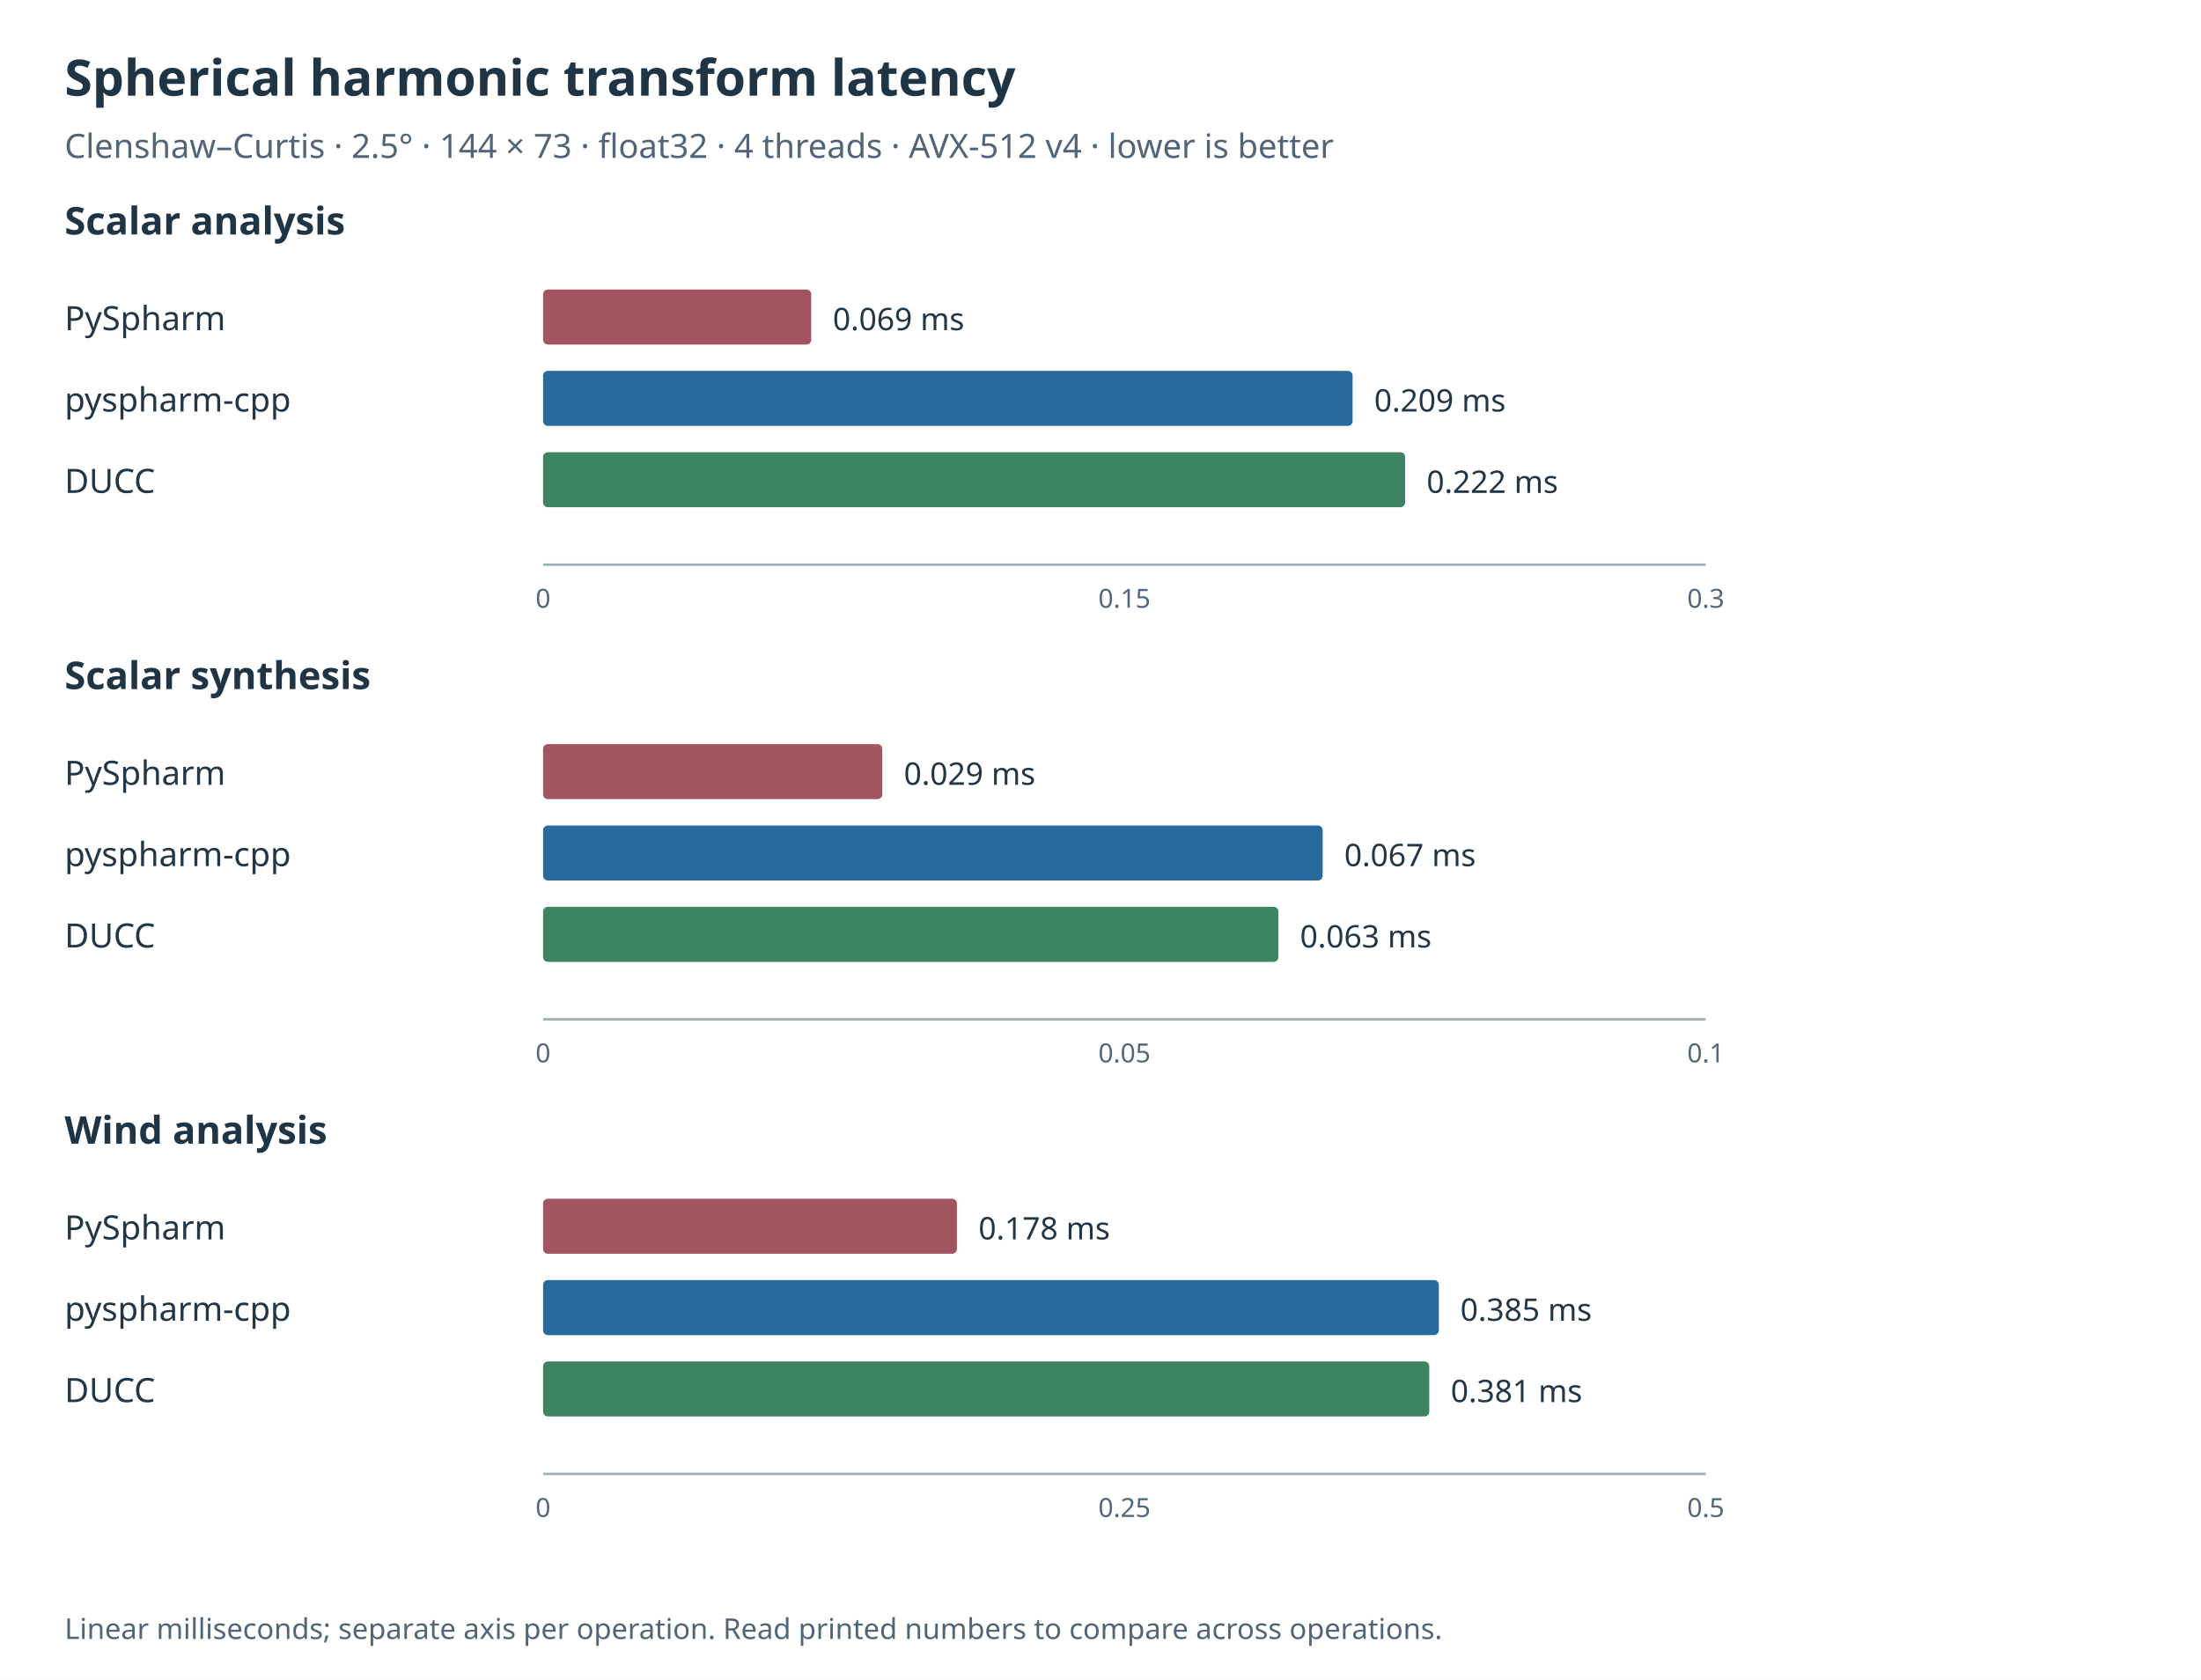
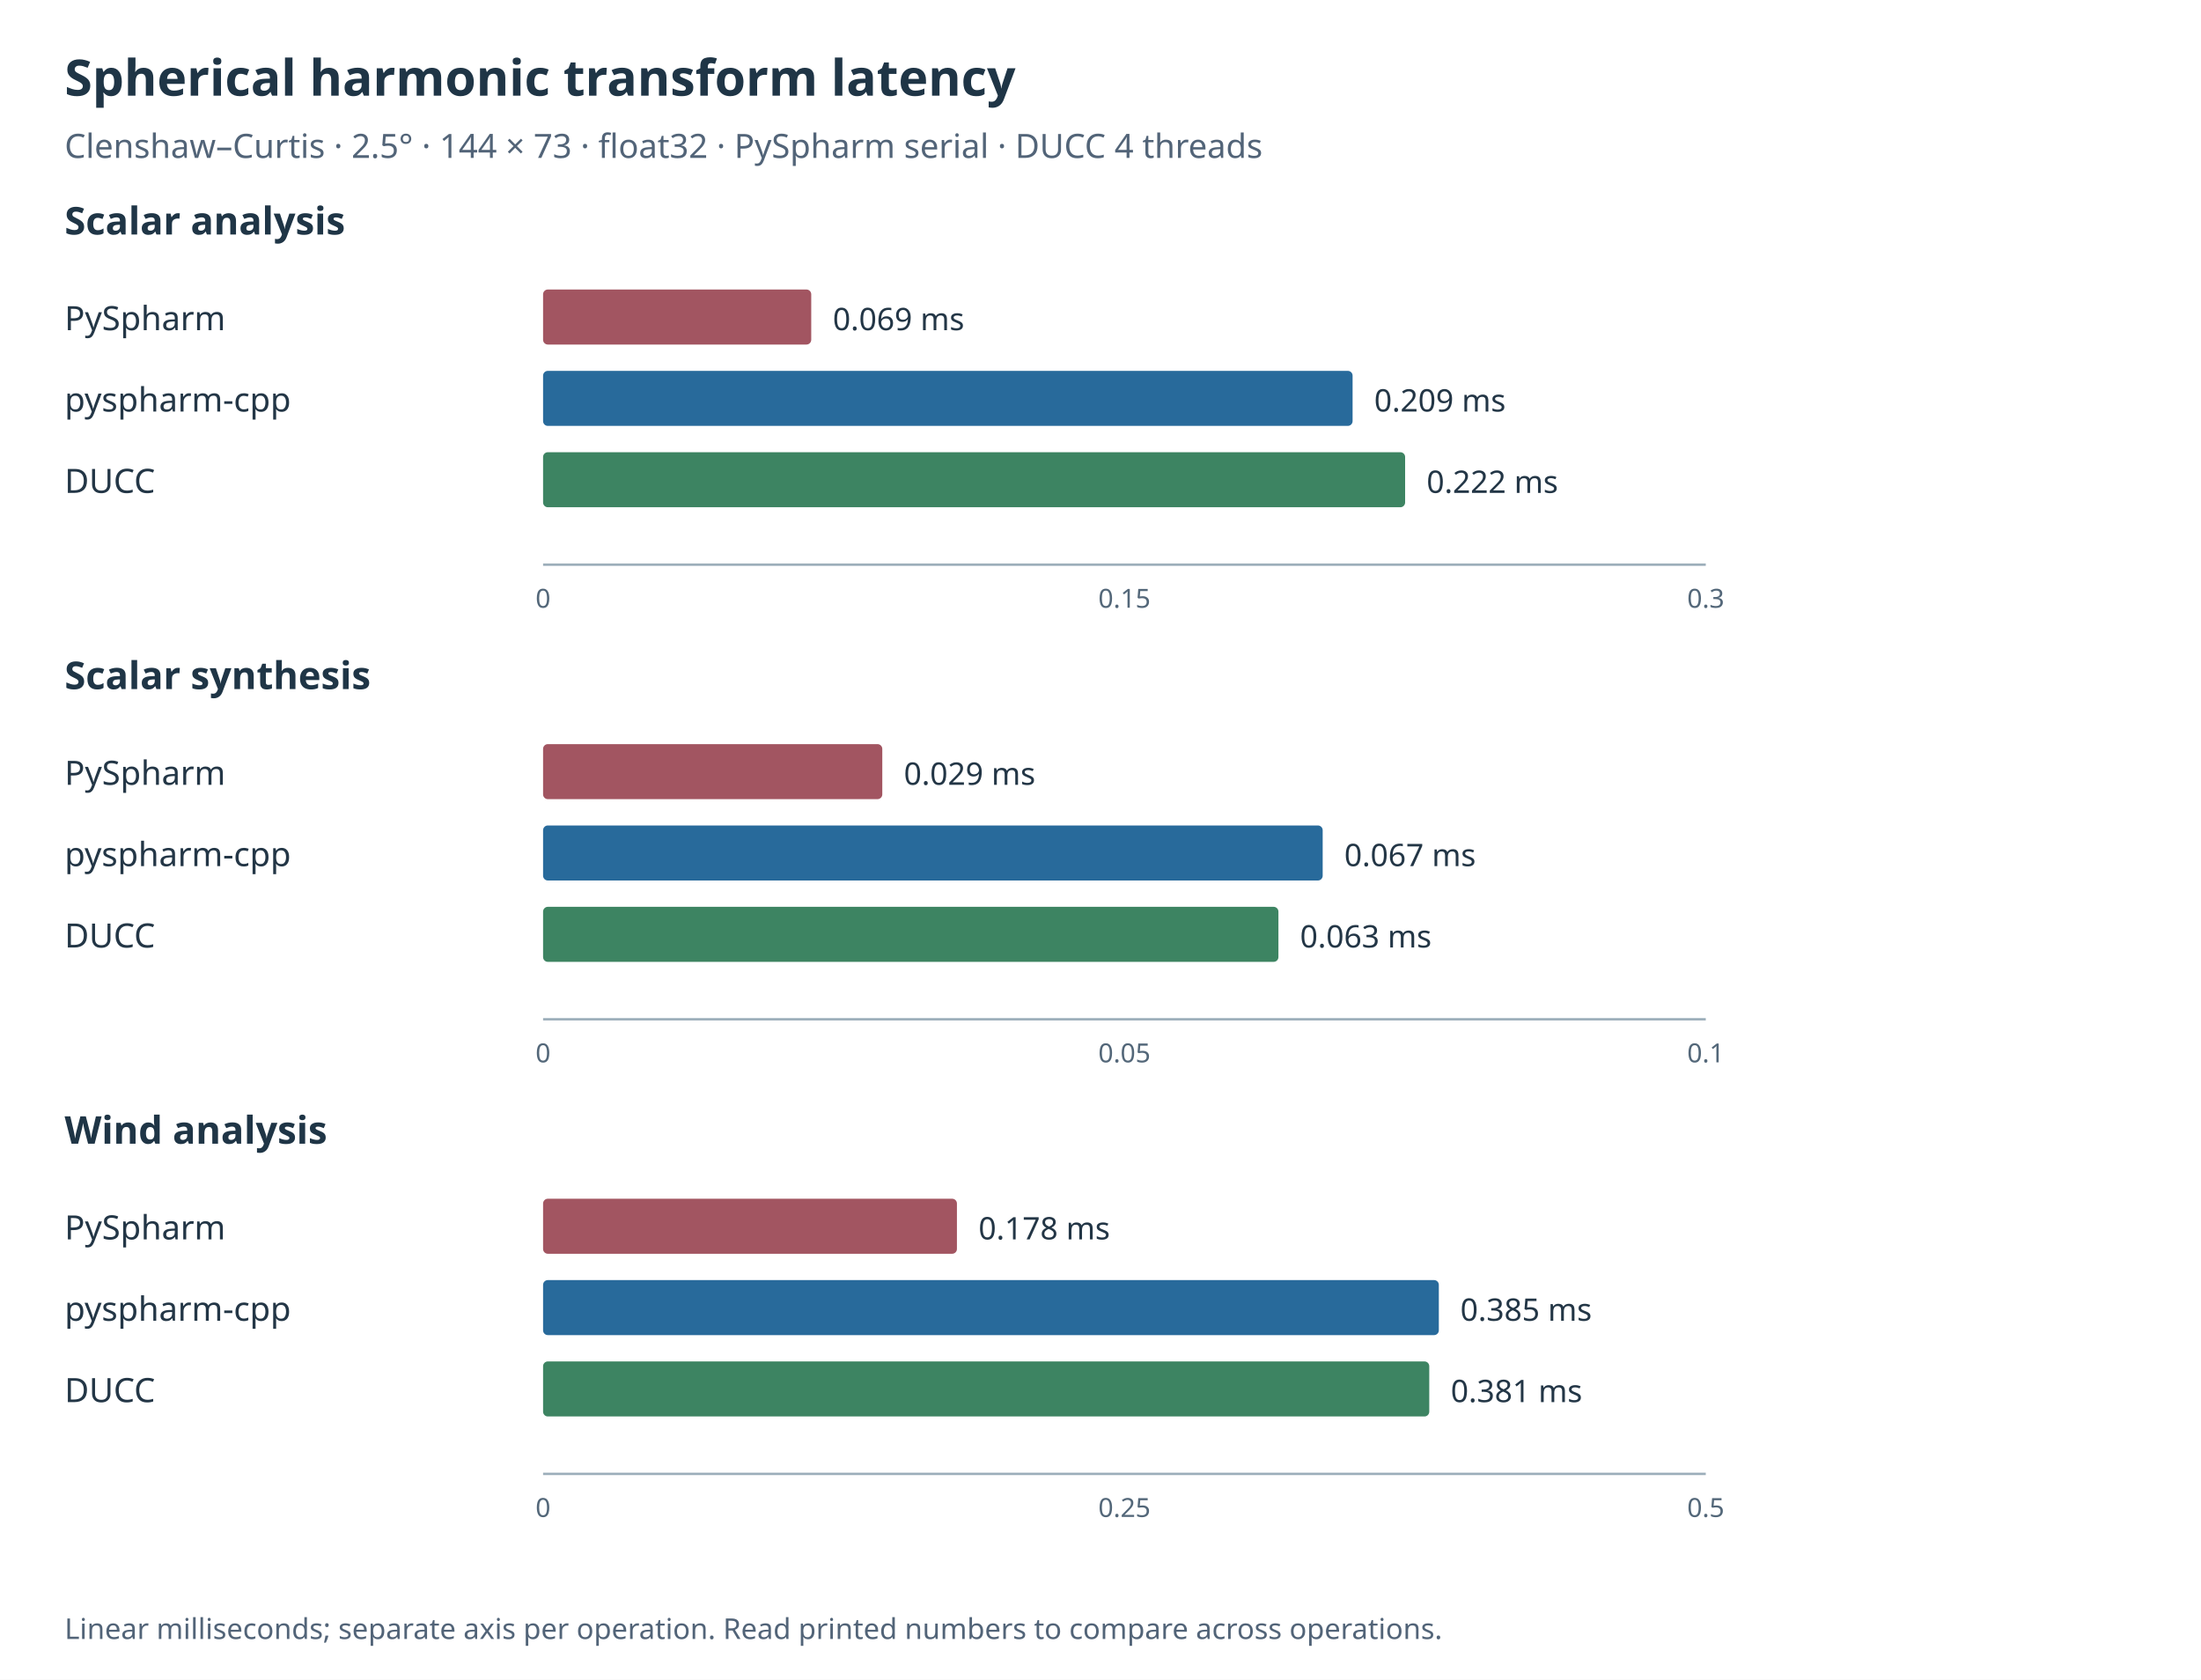
<svg xmlns="http://www.w3.org/2000/svg" width="920" height="702" viewBox="0 0 920 702" role="img" aria-labelledby="t d">
  <rect width="920" height="702" fill="white" />
  <text x="27" y="40" font-size="21" font-family="sans-serif" font-weight="600" fill="#1f3546">Spherical harmonic transform latency</text>
-   <text x="27" y="66" font-size="14" font-family="sans-serif" fill="#526478">Clenshaw–Curtis · 2.5° · 144 × 73 · float32 · 4 threads · AVX-512 v4 · lower is better</text>
+   <text x="27" y="66" font-size="14" font-family="sans-serif" fill="#526478">Clenshaw–Curtis · 2.5° · 144 × 73 · float32 · PySpharm serial · DUCC 4 threads</text>
  <text x="27" y="98" font-size="16" font-family="sans-serif" font-weight="600" fill="#1f3546">Scalar analysis</text>
  <text x="27" y="138" font-family="sans-serif" font-size="14" fill="#233646">PySpharm</text>
  <rect x="227" y="121" width="112.09" height="23" fill="#a25561" rx="2" />
  <text x="348.1" y="138" font-family="sans-serif" font-size="13" fill="#233646">0.069 ms</text>
  <text x="27" y="172" font-family="sans-serif" font-size="14" fill="#233646">pyspharm-cpp</text>
  <rect x="227" y="155" width="338.37" height="23" fill="#286a9b" rx="2" />
  <text x="574.4" y="172" font-family="sans-serif" font-size="13" fill="#233646">0.209 ms</text>
  <text x="27" y="206" font-family="sans-serif" font-size="14" fill="#233646">DUCC</text>
  <rect x="227" y="189" width="360.33" height="23" fill="#3d8462" rx="2" />
  <text x="596.3" y="206" font-family="sans-serif" font-size="13" fill="#233646">0.222 ms</text>
  <line x1="227" x2="713" y1="236" y2="236" stroke="#9caeba" />
  <text x="227.0" y="254" text-anchor="middle" font-size="11" font-family="sans-serif" fill="#536779">0</text>
  <text x="470.0" y="254" text-anchor="middle" font-size="11" font-family="sans-serif" fill="#536779">0.15</text>
  <text x="713.0" y="254" text-anchor="middle" font-size="11" font-family="sans-serif" fill="#536779">0.3</text>
  <text x="27" y="288" font-size="16" font-family="sans-serif" font-weight="600" fill="#1f3546">Scalar synthesis</text>
  <text x="27" y="328" font-family="sans-serif" font-size="14" fill="#233646">PySpharm</text>
  <rect x="227" y="311" width="141.79" height="23" fill="#a25561" rx="2" />
  <text x="377.8" y="328" font-family="sans-serif" font-size="13" fill="#233646">0.029 ms</text>
  <text x="27" y="362" font-family="sans-serif" font-size="14" fill="#233646">pyspharm-cpp</text>
  <rect x="227" y="345" width="325.87" height="23" fill="#286a9b" rx="2" />
  <text x="561.9" y="362" font-family="sans-serif" font-size="13" fill="#233646">0.067 ms</text>
  <text x="27" y="396" font-family="sans-serif" font-size="14" fill="#233646">DUCC</text>
  <rect x="227" y="379" width="307.37" height="23" fill="#3d8462" rx="2" />
  <text x="543.4" y="396" font-family="sans-serif" font-size="13" fill="#233646">0.063 ms</text>
  <line x1="227" x2="713" y1="426" y2="426" stroke="#9caeba" />
  <text x="227.0" y="444" text-anchor="middle" font-size="11" font-family="sans-serif" fill="#536779">0</text>
  <text x="470.0" y="444" text-anchor="middle" font-size="11" font-family="sans-serif" fill="#536779">0.05</text>
  <text x="713.0" y="444" text-anchor="middle" font-size="11" font-family="sans-serif" fill="#536779">0.1</text>
  <text x="27" y="478" font-size="16" font-family="sans-serif" font-weight="600" fill="#1f3546">Wind analysis</text>
  <text x="27" y="518" font-family="sans-serif" font-size="14" fill="#233646">PySpharm</text>
  <rect x="227" y="501" width="172.99" height="23" fill="#a25561" rx="2" />
  <text x="409.0" y="518" font-family="sans-serif" font-size="13" fill="#233646">0.178 ms</text>
  <text x="27" y="552" font-family="sans-serif" font-size="14" fill="#233646">pyspharm-cpp</text>
  <rect x="227" y="535" width="374.42" height="23" fill="#286a9b" rx="2" />
  <text x="610.4" y="552" font-family="sans-serif" font-size="13" fill="#233646">0.385 ms</text>
  <text x="27" y="586" font-family="sans-serif" font-size="14" fill="#233646">DUCC</text>
  <rect x="227" y="569" width="370.42" height="23" fill="#3d8462" rx="2" />
  <text x="606.4" y="586" font-family="sans-serif" font-size="13" fill="#233646">0.381 ms</text>
  <line x1="227" x2="713" y1="616" y2="616" stroke="#9caeba" />
  <text x="227.0" y="634" text-anchor="middle" font-size="11" font-family="sans-serif" fill="#536779">0</text>
  <text x="470.0" y="634" text-anchor="middle" font-size="11" font-family="sans-serif" fill="#536779">0.25</text>
  <text x="713.0" y="634" text-anchor="middle" font-size="11" font-family="sans-serif" fill="#536779">0.5</text>
  <text x="27" y="685" font-size="12" font-family="sans-serif" fill="#526478">Linear milliseconds; separate axis per operation. Read printed numbers to compare across operations.</text>
</svg>
